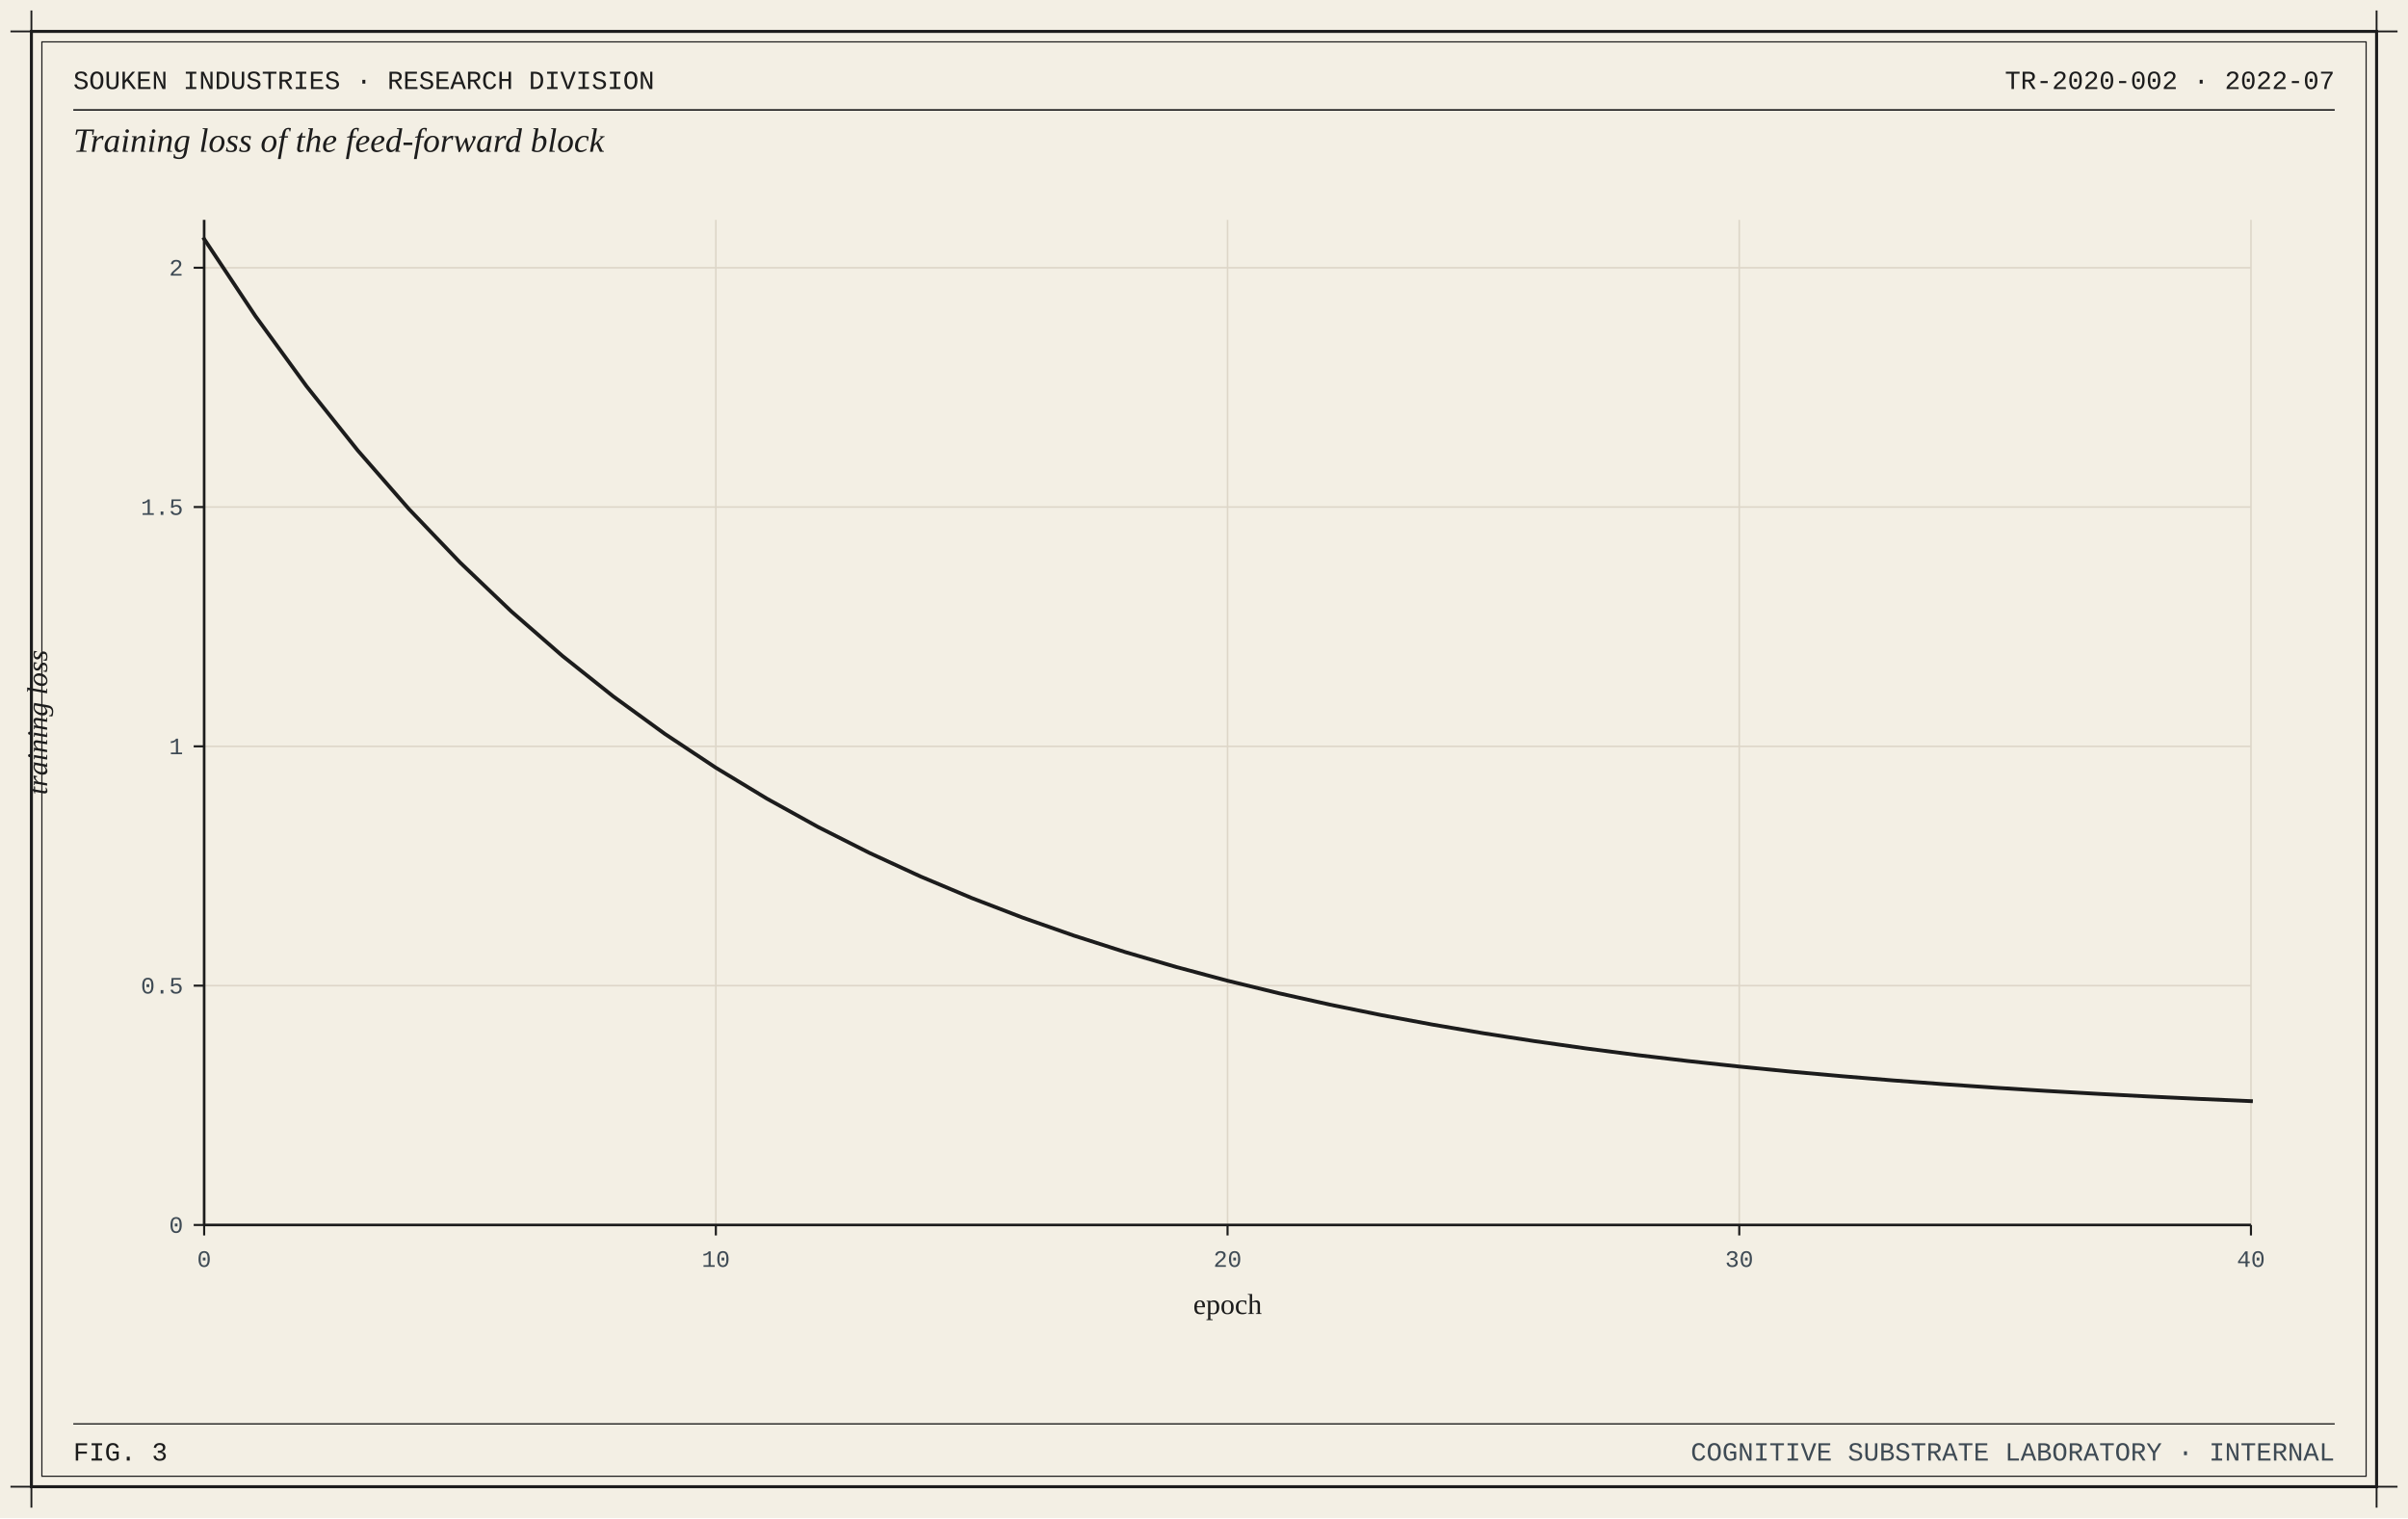
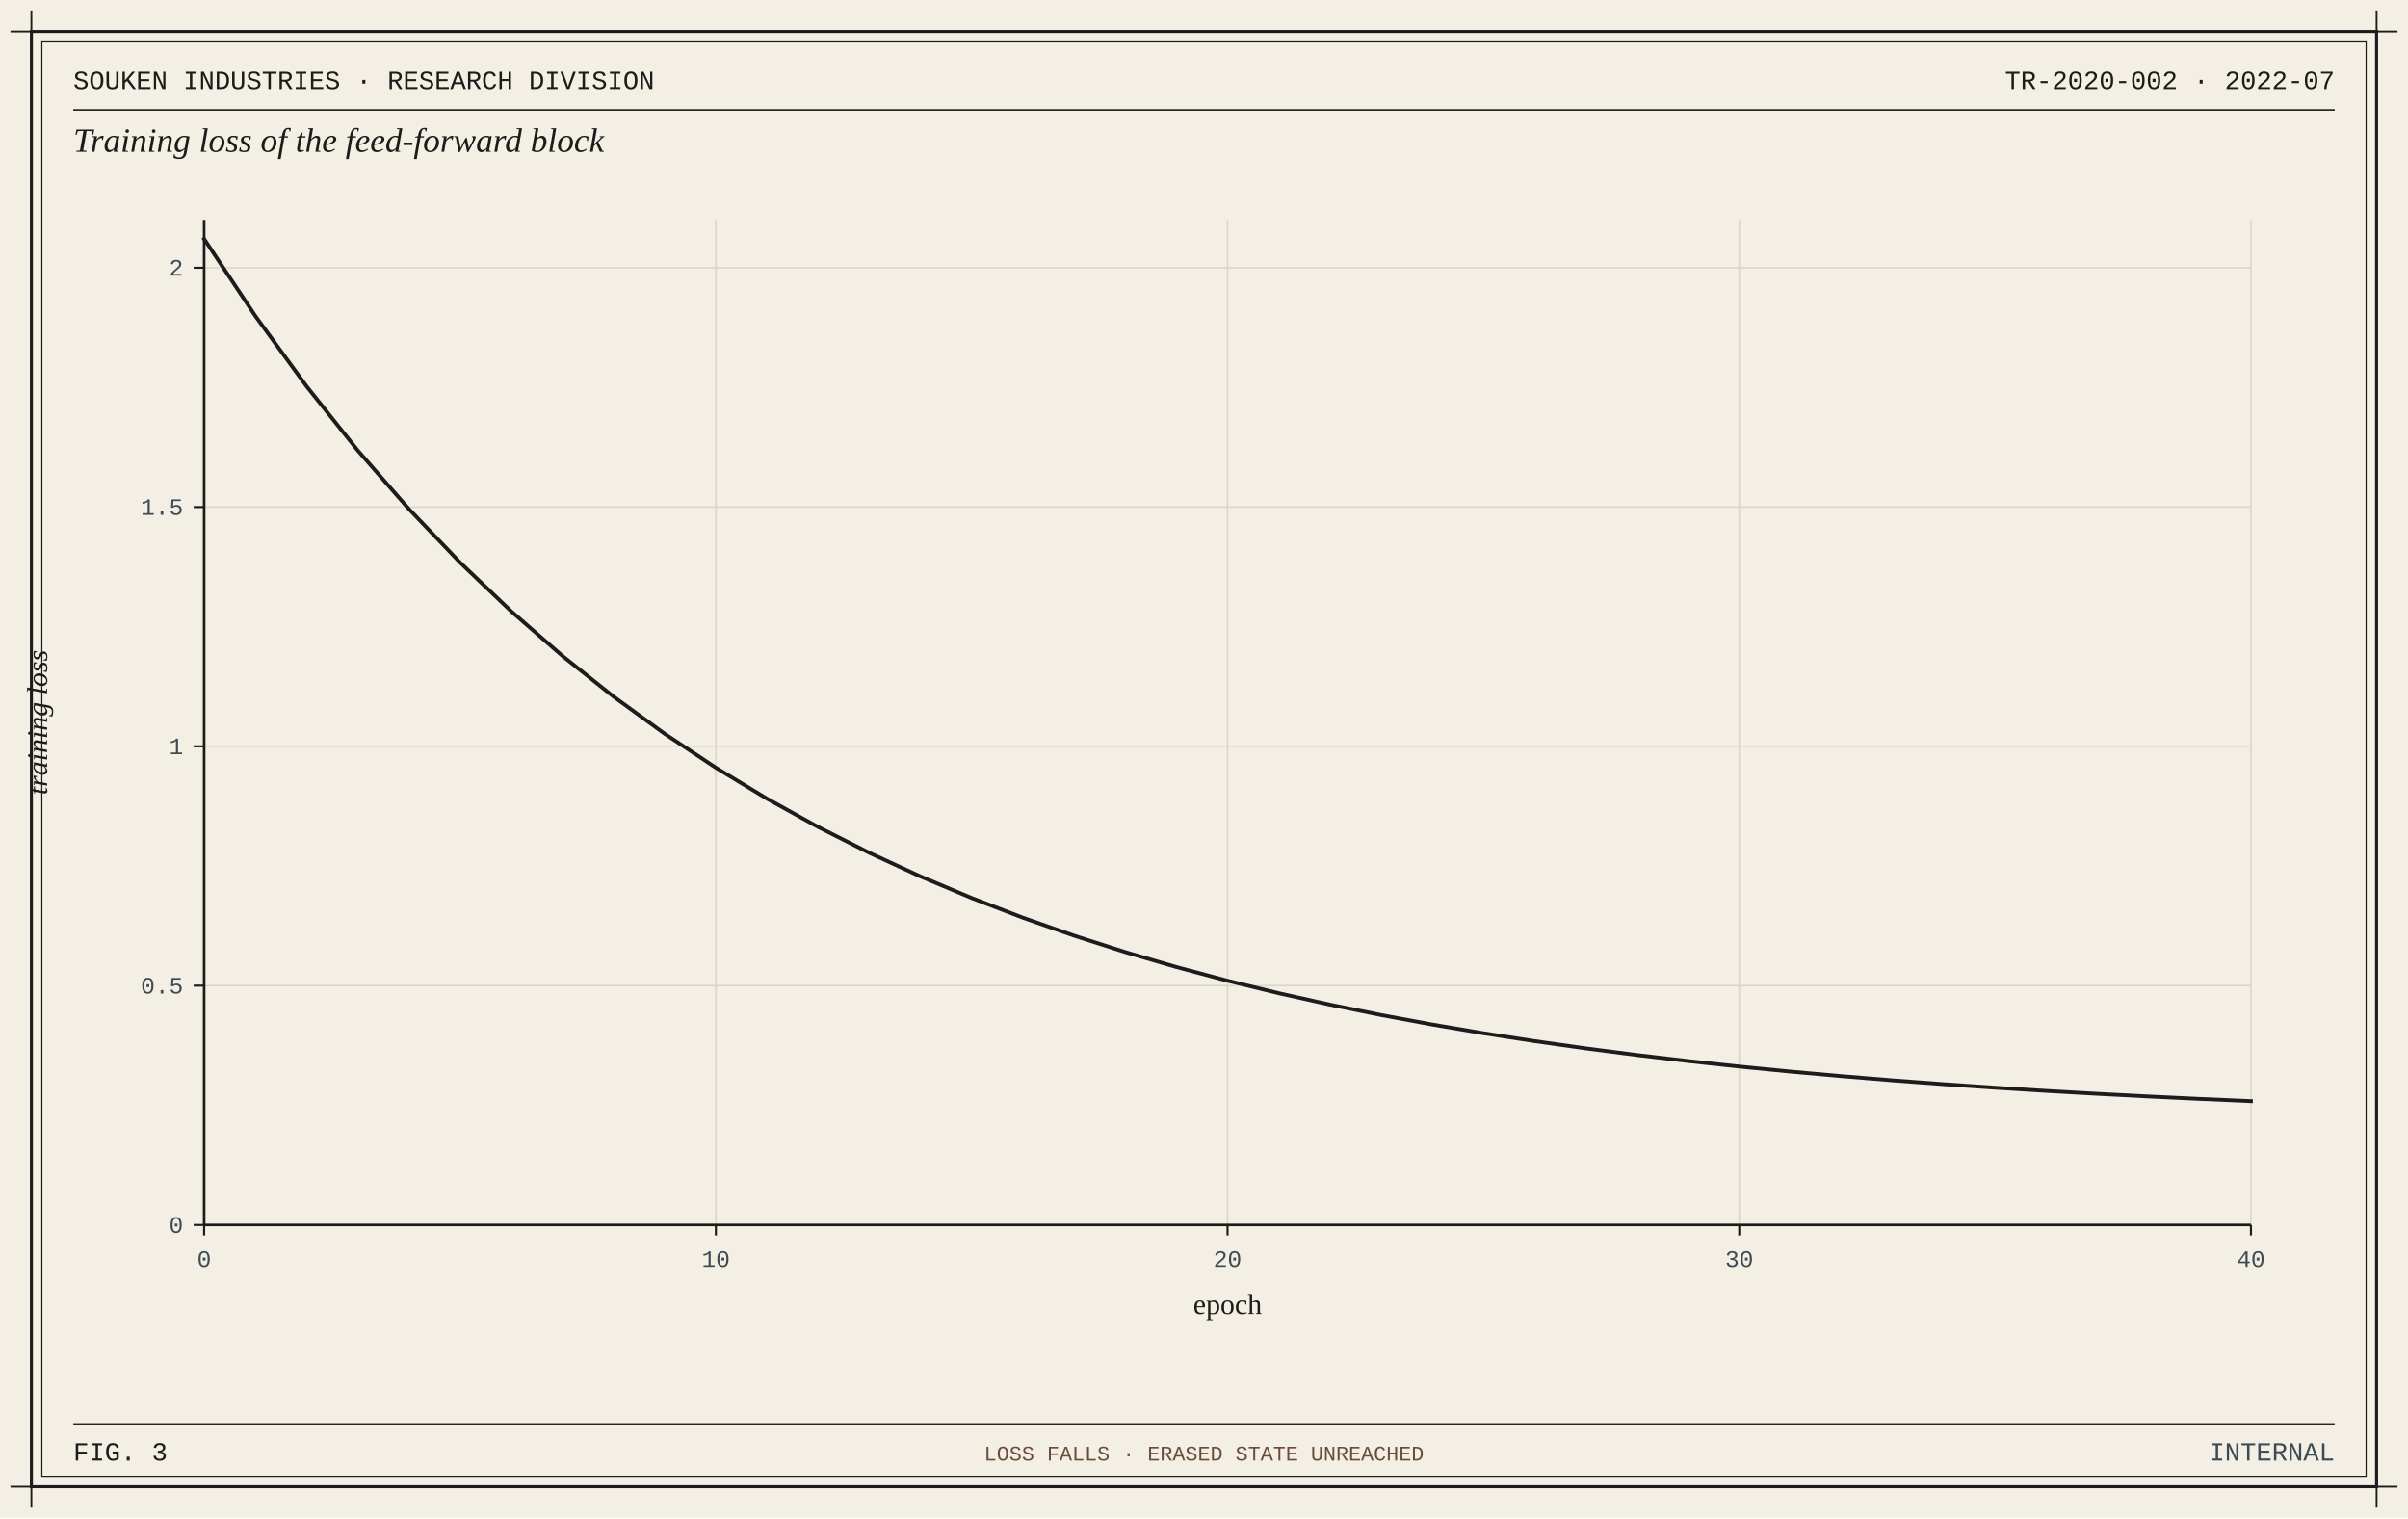
<svg xmlns="http://www.w3.org/2000/svg" width="920" height="580" viewBox="0 0 920 580">
  <defs>
    <marker id="arrow" viewBox="0 0 10 10" refX="9" refY="5" markerWidth="7" markerHeight="7" orient="auto">
      <path d="M0 0 L10 5 L0 10 Z" fill="#1c1c1c" />
    </marker>
    <pattern id="hatch" patternUnits="userSpaceOnUse" width="6" height="6" patternTransform="rotate(45)">
      <line x1="0" y1="0" x2="0" y2="6" stroke="#1c1c1c" stroke-width="0.7" />
    </pattern>
  </defs>
  <rect x="0.00" y="0.00" width="920.00" height="580.00" fill="#f3efe4" stroke="none" stroke-width="1" />
  <rect x="12.00" y="12.00" width="896.00" height="556.00" fill="none" stroke="#1c1c1c" stroke-width="1.15" />
  <rect x="16.00" y="16.00" width="888.00" height="548.00" fill="none" stroke="#1c1c1c" stroke-width="0.45" />
  <line x1="12.00" y1="12.00" x2="4.00" y2="12.00" stroke="#1c1c1c" stroke-width="0.7" />
  <line x1="12.00" y1="12.00" x2="12.00" y2="4.00" stroke="#1c1c1c" stroke-width="0.7" />
  <line x1="908.00" y1="12.00" x2="916.00" y2="12.00" stroke="#1c1c1c" stroke-width="0.7" />
  <line x1="908.00" y1="12.00" x2="908.00" y2="4.00" stroke="#1c1c1c" stroke-width="0.7" />
  <line x1="12.00" y1="568.00" x2="4.00" y2="568.00" stroke="#1c1c1c" stroke-width="0.7" />
  <line x1="12.00" y1="568.00" x2="12.00" y2="576.00" stroke="#1c1c1c" stroke-width="0.7" />
  <line x1="908.00" y1="568.00" x2="916.00" y2="568.00" stroke="#1c1c1c" stroke-width="0.7" />
  <line x1="908.00" y1="568.00" x2="908.00" y2="576.00" stroke="#1c1c1c" stroke-width="0.7" />
  <text x="28.00" y="34.00" fill="#1c1c1c" font-size="10" font-family="Liberation Mono, Courier New, monospace" font-style="normal" font-weight="normal" text-anchor="start">SOUKEN INDUSTRIES  ·  RESEARCH DIVISION</text>
  <text x="892.00" y="34.00" fill="#1c1c1c" font-size="10" font-family="Liberation Mono, Courier New, monospace" font-style="normal" font-weight="normal" text-anchor="end">TR-2020-002  ·  2022-07</text>
  <line x1="28.00" y1="42.00" x2="892.00" y2="42.00" stroke="#1c1c1c" stroke-width="0.6" />
  <text x="28.00" y="58.00" fill="#1c1c1c" font-size="13" font-family="Liberation Serif, Times New Roman, serif" font-style="italic" font-weight="normal" text-anchor="start">Training loss of the feed-forward block</text>
  <line x1="28.00" y1="544.00" x2="892.00" y2="544.00" stroke="#1c1c1c" stroke-width="0.5" />
  <text x="28.00" y="558.00" fill="#1c1c1c" font-size="10" font-family="Liberation Mono, Courier New, monospace" font-style="normal" font-weight="normal" text-anchor="start">FIG. 3</text>
-   <text x="892.00" y="558.00" fill="#3e4a54" font-size="10" font-family="Liberation Mono, Courier New, monospace" font-style="normal" font-weight="normal" text-anchor="end">COGNITIVE SUBSTRATE LABORATORY  ·  INTERNAL</text>
+   <text x="460.00" y="558.00" fill="#6b4c38" font-size="8" font-family="Liberation Mono, Courier New, monospace" font-style="normal" font-weight="normal" text-anchor="middle">LOSS FALLS  ·  ERASED STATE UNREACHED</text>
+   <text x="892.00" y="558.00" fill="#3e4a54" font-size="10" font-family="Liberation Mono, Courier New, monospace" font-style="normal" font-weight="normal" text-anchor="end">INTERNAL</text>
  <line x1="78.00" y1="84.00" x2="78.00" y2="468.00" stroke="#ddd6c8" stroke-width="0.6" />
  <line x1="78.00" y1="468.00" x2="78.00" y2="472.00" stroke="#1c1c1c" stroke-width="0.8" />
  <text x="78.00" y="484.00" fill="#3e4a54" font-size="9" font-family="Liberation Mono, Courier New, monospace" font-style="normal" font-weight="normal" text-anchor="middle">0</text>
  <line x1="273.50" y1="84.00" x2="273.50" y2="468.00" stroke="#ddd6c8" stroke-width="0.6" />
  <line x1="273.50" y1="468.00" x2="273.50" y2="472.00" stroke="#1c1c1c" stroke-width="0.8" />
  <text x="273.50" y="484.00" fill="#3e4a54" font-size="9" font-family="Liberation Mono, Courier New, monospace" font-style="normal" font-weight="normal" text-anchor="middle">10</text>
  <line x1="469.00" y1="84.00" x2="469.00" y2="468.00" stroke="#ddd6c8" stroke-width="0.6" />
  <line x1="469.00" y1="468.00" x2="469.00" y2="472.00" stroke="#1c1c1c" stroke-width="0.8" />
  <text x="469.00" y="484.00" fill="#3e4a54" font-size="9" font-family="Liberation Mono, Courier New, monospace" font-style="normal" font-weight="normal" text-anchor="middle">20</text>
  <line x1="664.50" y1="84.00" x2="664.50" y2="468.00" stroke="#ddd6c8" stroke-width="0.6" />
  <line x1="664.50" y1="468.00" x2="664.50" y2="472.00" stroke="#1c1c1c" stroke-width="0.8" />
  <text x="664.50" y="484.00" fill="#3e4a54" font-size="9" font-family="Liberation Mono, Courier New, monospace" font-style="normal" font-weight="normal" text-anchor="middle">30</text>
  <line x1="860.00" y1="84.00" x2="860.00" y2="468.00" stroke="#ddd6c8" stroke-width="0.6" />
  <line x1="860.00" y1="468.00" x2="860.00" y2="472.00" stroke="#1c1c1c" stroke-width="0.8" />
  <text x="860.00" y="484.00" fill="#3e4a54" font-size="9" font-family="Liberation Mono, Courier New, monospace" font-style="normal" font-weight="normal" text-anchor="middle">40</text>
  <line x1="78.00" y1="468.00" x2="860.00" y2="468.00" stroke="#ddd6c8" stroke-width="0.6" />
  <line x1="74.00" y1="468.00" x2="78.00" y2="468.00" stroke="#1c1c1c" stroke-width="0.8" />
  <text x="70.00" y="471.00" fill="#3e4a54" font-size="9" font-family="Liberation Mono, Courier New, monospace" font-style="normal" font-weight="normal" text-anchor="end">0</text>
  <line x1="78.00" y1="376.57" x2="860.00" y2="376.57" stroke="#ddd6c8" stroke-width="0.6" />
  <line x1="74.00" y1="376.57" x2="78.00" y2="376.57" stroke="#1c1c1c" stroke-width="0.8" />
  <text x="70.00" y="379.57" fill="#3e4a54" font-size="9" font-family="Liberation Mono, Courier New, monospace" font-style="normal" font-weight="normal" text-anchor="end">0.5</text>
  <line x1="78.00" y1="285.14" x2="860.00" y2="285.14" stroke="#ddd6c8" stroke-width="0.6" />
  <line x1="74.00" y1="285.14" x2="78.00" y2="285.14" stroke="#1c1c1c" stroke-width="0.8" />
  <text x="70.00" y="288.14" fill="#3e4a54" font-size="9" font-family="Liberation Mono, Courier New, monospace" font-style="normal" font-weight="normal" text-anchor="end">1</text>
  <line x1="78.00" y1="193.71" x2="860.00" y2="193.71" stroke="#ddd6c8" stroke-width="0.6" />
  <line x1="74.00" y1="193.71" x2="78.00" y2="193.71" stroke="#1c1c1c" stroke-width="0.8" />
  <text x="70.00" y="196.71" fill="#3e4a54" font-size="9" font-family="Liberation Mono, Courier New, monospace" font-style="normal" font-weight="normal" text-anchor="end">1.5</text>
  <line x1="78.00" y1="102.29" x2="860.00" y2="102.29" stroke="#ddd6c8" stroke-width="0.6" />
  <line x1="74.00" y1="102.29" x2="78.00" y2="102.29" stroke="#1c1c1c" stroke-width="0.8" />
  <text x="70.00" y="105.29" fill="#3e4a54" font-size="9" font-family="Liberation Mono, Courier New, monospace" font-style="normal" font-weight="normal" text-anchor="end">2</text>
  <line x1="78.00" y1="84.00" x2="78.00" y2="468.00" stroke="#1c1c1c" stroke-width="1" />
  <line x1="78.00" y1="468.00" x2="860.00" y2="468.00" stroke="#1c1c1c" stroke-width="1" />
  <text x="469.00" y="502.00" fill="#1c1c1c" font-size="11" font-family="Liberation Serif, Times New Roman, serif" font-style="normal" font-weight="normal" text-anchor="middle">epoch</text>
  <text x="18" y="276.00" fill="#1c1c1c" font-size="11" font-family="Liberation Serif, Times New Roman, serif" font-style="italic" text-anchor="middle" transform="rotate(-90 18 276.00)">training loss</text>
  <path d="M 78.00 91.31 L 97.55 120.71 L 117.10 147.55 L 136.65 172.06 L 156.20 194.44 L 175.75 214.88 L 195.30 233.54 L 214.85 250.57 L 234.40 266.13 L 253.95 280.34 L 273.50 293.31 L 293.05 305.15 L 312.60 315.97 L 332.15 325.84 L 351.70 334.86 L 371.25 343.09 L 390.80 350.61 L 410.35 357.47 L 429.90 363.74 L 449.45 369.46 L 469.00 374.69 L 488.55 379.46 L 508.10 383.82 L 527.65 387.80 L 547.20 391.43 L 566.75 394.75 L 586.30 397.77 L 605.85 400.54 L 625.40 403.07 L 644.95 405.37 L 664.50 407.48 L 684.05 409.40 L 703.60 411.15 L 723.15 412.76 L 742.70 414.22 L 762.25 415.56 L 781.80 416.78 L 801.35 417.89 L 820.90 418.91 L 840.45 419.84 L 860.00 420.69" fill="none" stroke="#1c1c1c" stroke-width="1.45" stroke-linejoin="miter" stroke-linecap="square" />
</svg>
